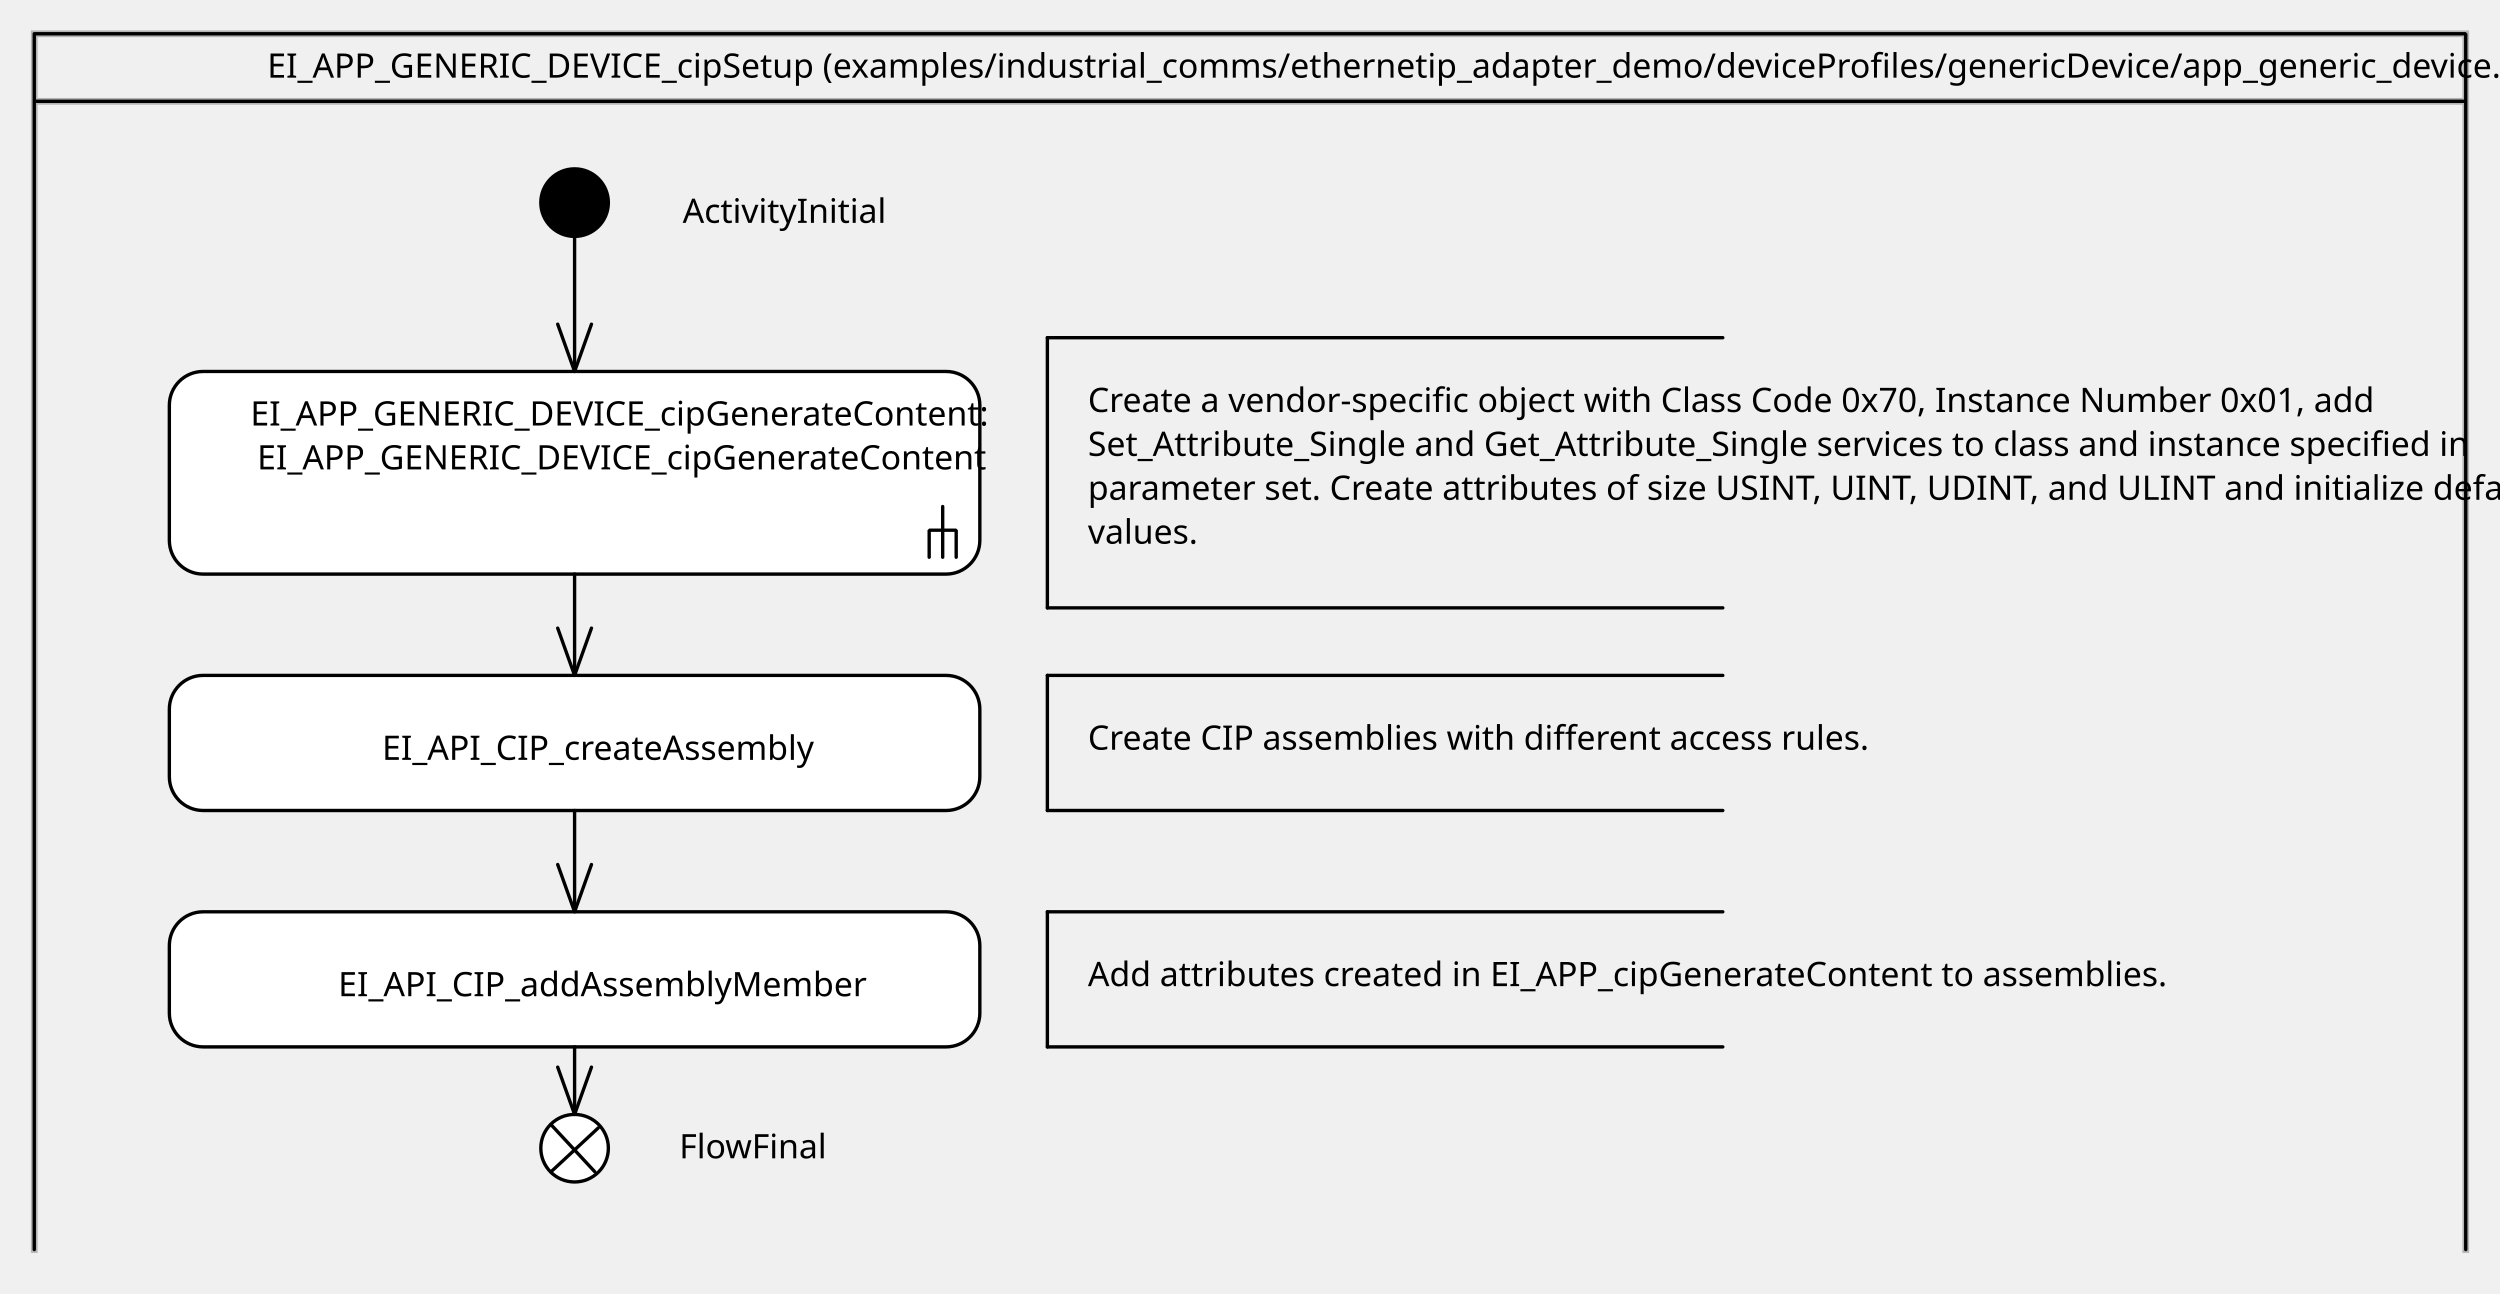
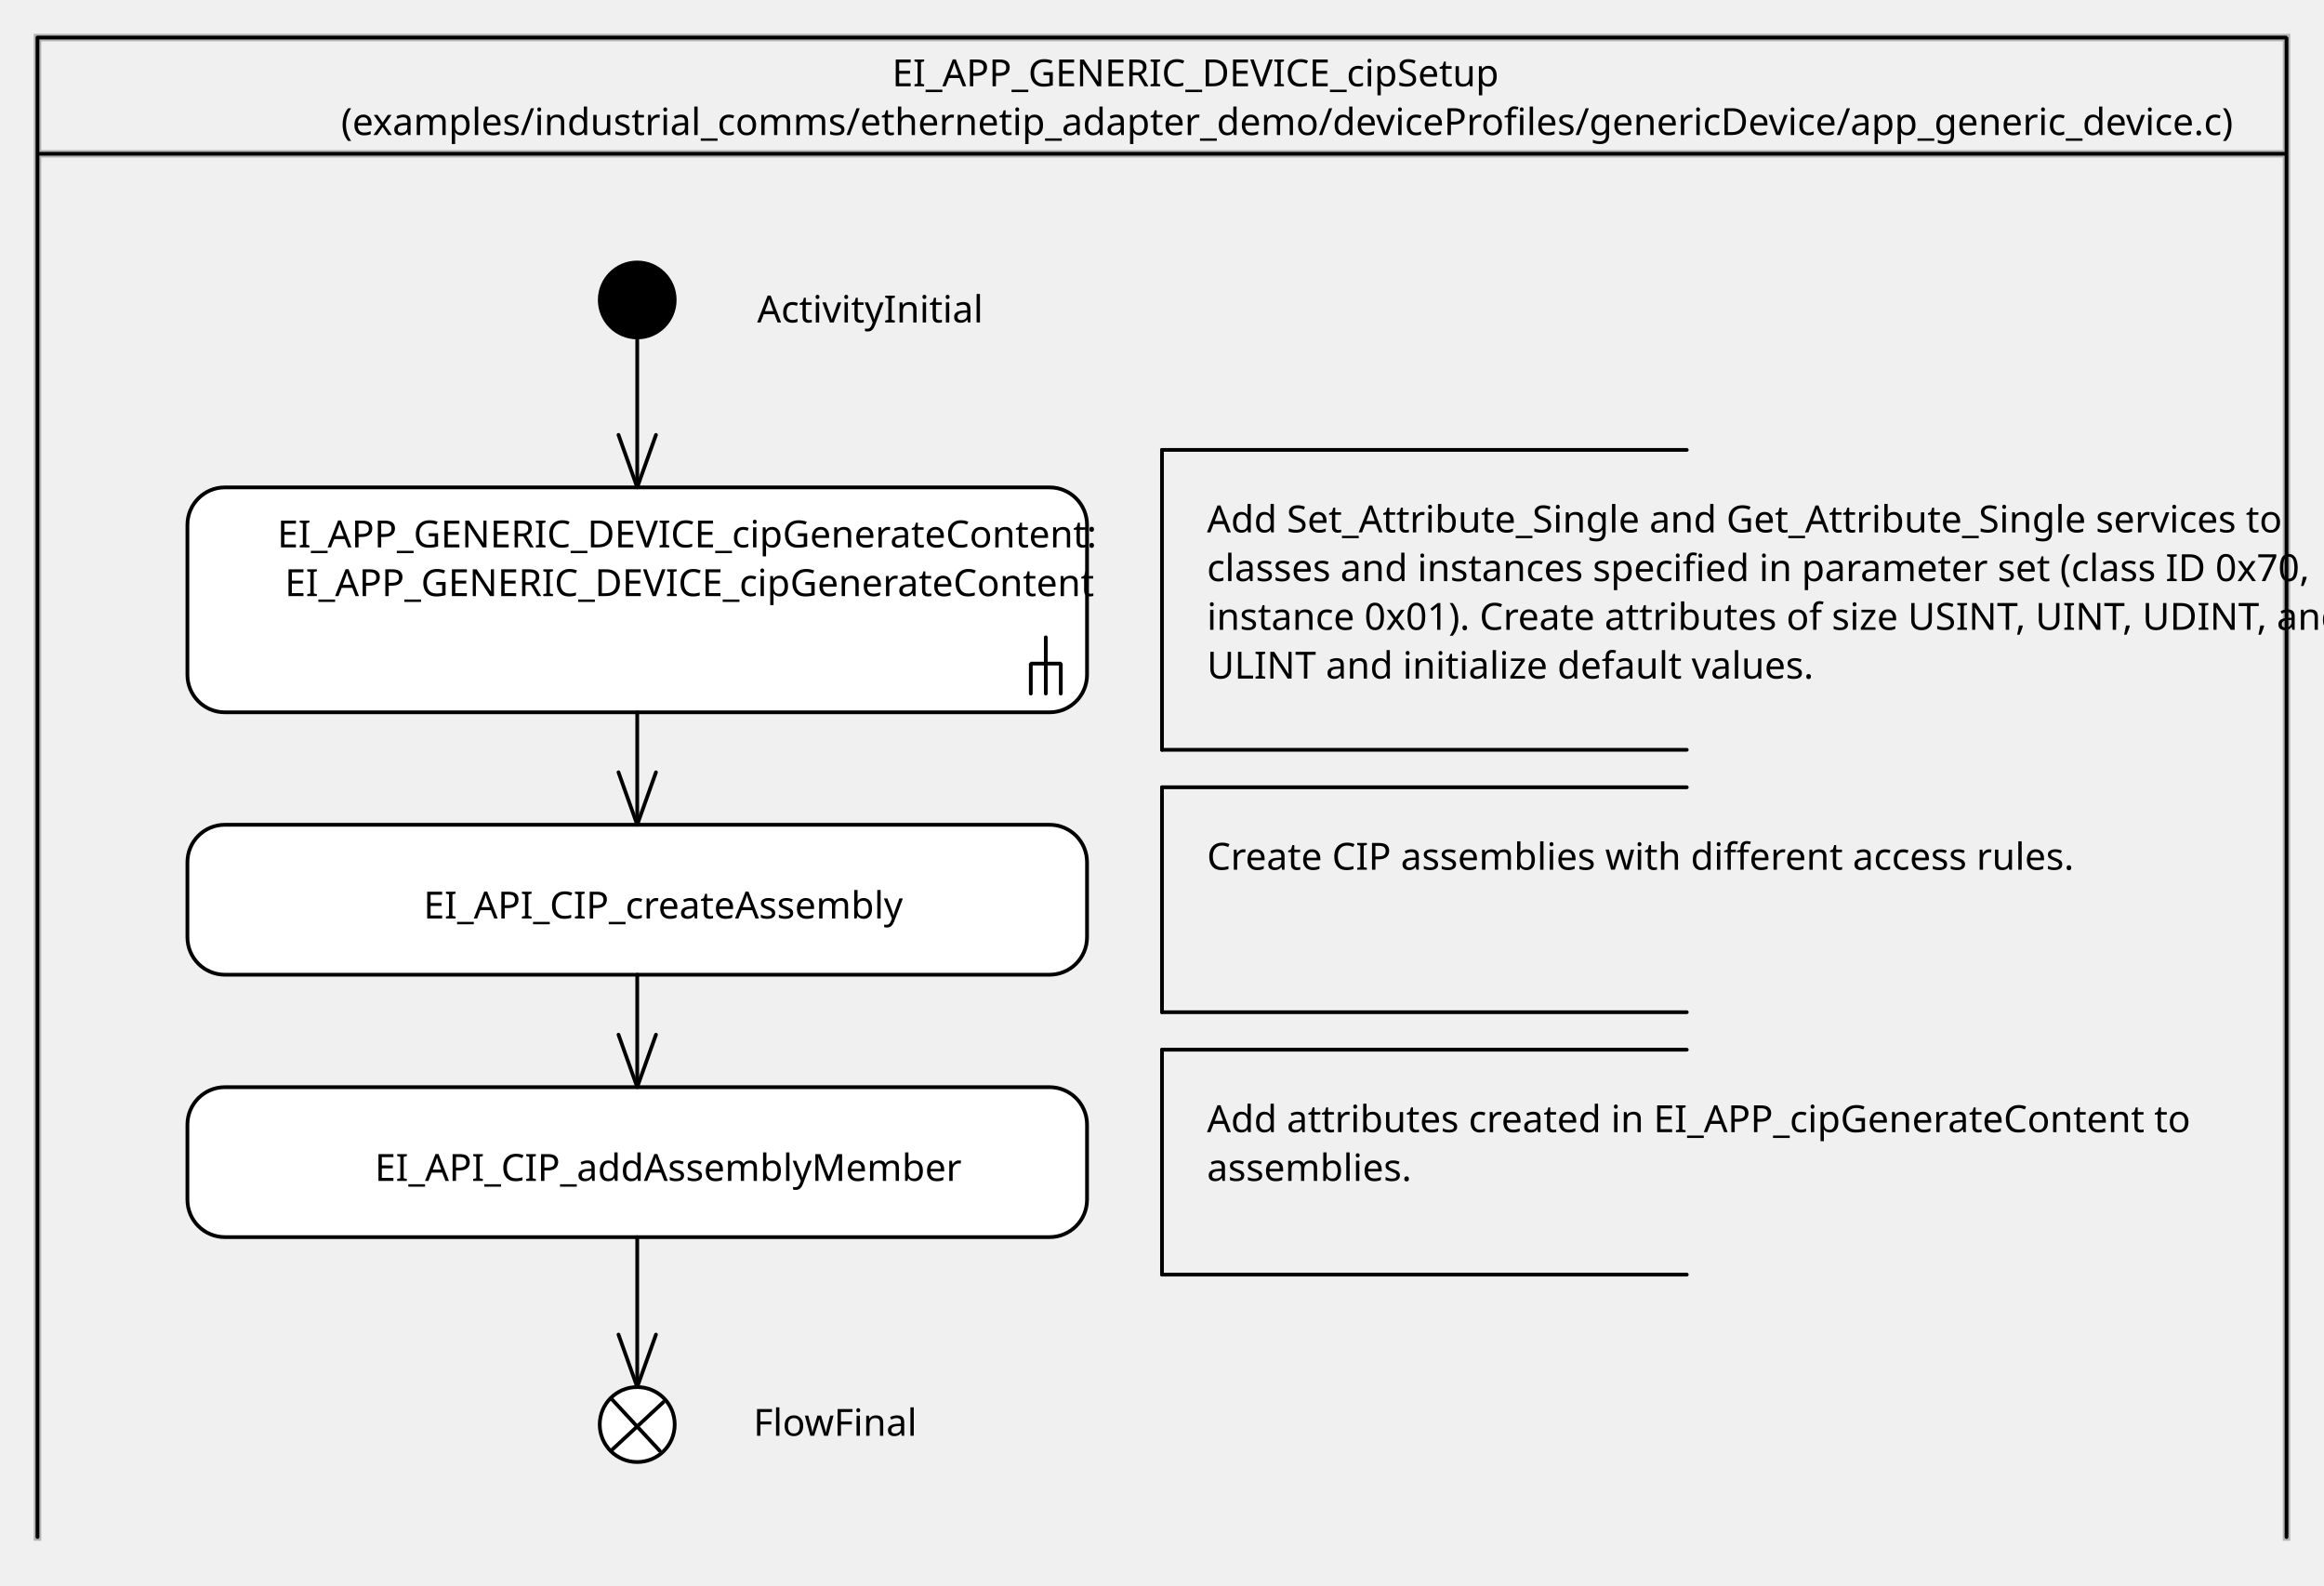
- <svg xmlns="http://www.w3.org/2000/svg" width="19.58cm" height="10.13cm" viewBox="0 0 740 383">
+ <svg xmlns="http://www.w3.org/2000/svg" width="16.40cm" height="11.19cm" viewBox="0 0 620 423">
  <g style="stroke-width:2;stroke-linecap:square;stroke-linejoin:miter; fill:#000000;fill-opacity:0.00; stroke:#B4B4B4; stroke-opacity:1.00">
-     <path d="M 10 10 L 10 370 M 730 370 L 730 10 L 10 10 M 10 30 L 730 30" shape-rendering="auto" />
+     <path d="M 10 10 L 10 410 M 610 410 L 610 10 L 10 10 M 10 41 L 610 41" shape-rendering="auto" />
  </g>
  <g style="stroke-width:1;stroke-linecap:round;stroke-linejoin:bevel; fill:#000000;fill-opacity:0.00; stroke:#000000; stroke-opacity:1.00">
-     <path d="M 10 10 L 10 370 M 730 370 L 730 10 L 10 10 M 10 30 L 730 30" shape-rendering="auto" />
+     <path d="M 10 10 L 10 410 M 610 410 L 610 10 L 10 10 M 10 41 L 610 41" shape-rendering="auto" />
  </g>
  <g style="stroke-width:1;stroke-linecap:round;stroke-linejoin:bevel; fill:#000000;fill-opacity:1.00; stroke:#000000; stroke-opacity:0.00">
-     <text x="79.00" y="23.00" textLength="582" style="font-family:Calibri; font-weight:0; font-style:normal; font-size:10px; fill:#000000;fill-opacity:1.00; stroke:#000000; stroke-opacity:0.00 stroke-width:0; white-space: pre;" xml:space="preserve" transform="rotate(-0.00 79.00 23.00)">EI_APP_GENERIC_DEVICE_cipSetup (examples/industrial_comms/ethernetip_adapter_demo/deviceProfiles/genericDevice/app_generic_device.c)</text>
+     <text x="238.00" y="23.00" textLength="143" style="font-family:Calibri; font-weight:0; font-style:normal; font-size:10px; fill:#000000;fill-opacity:1.00; stroke:#000000; stroke-opacity:0.00 stroke-width:0; white-space: pre;" xml:space="preserve" transform="rotate(-0.00 238.00 23.00)">EI_APP_GENERIC_DEVICE_cipSetup</text>
+     <text x="91.00" y="36.00" textLength="437" style="font-family:Calibri; font-weight:0; font-style:normal; font-size:10px; fill:#000000;fill-opacity:1.00; stroke:#000000; stroke-opacity:0.00 stroke-width:0; white-space: pre;" xml:space="preserve" transform="rotate(-0.00 91.00 36.00)">(examples/industrial_comms/ethernetip_adapter_demo/deviceProfiles/genericDevice/app_generic_device.c)</text>
  </g>
  <g style="stroke-width:1;stroke-linecap:round;stroke-linejoin:bevel; fill:#000000;fill-opacity:1.00; stroke:#000000; stroke-opacity:1.00">
-     <ellipse cx="170.00" cy="60.00" rx="10.00" ry="10.00" shape-rendering="auto" />
+     <ellipse cx="170.00" cy="80.00" rx="10.00" ry="10.00" shape-rendering="auto" />
  </g>
  <g style="stroke-width:1;stroke-linecap:round;stroke-linejoin:bevel; fill:#000000;fill-opacity:1.00; stroke:#000000; stroke-opacity:0.00">
-     <text x="202.00" y="66.00" textLength="52" style="font-family:Calibri; font-weight:0; font-style:normal; font-size:10px; fill:#000000;fill-opacity:1.00; stroke:#000000; stroke-opacity:0.00 stroke-width:0; white-space: pre;" xml:space="preserve" transform="rotate(-0.00 202.00 66.00)">ActivityInitial</text>
+     <text x="202.00" y="86.00" textLength="52" style="font-family:Calibri; font-weight:0; font-style:normal; font-size:10px; fill:#000000;fill-opacity:1.00; stroke:#000000; stroke-opacity:0.00 stroke-width:0; white-space: pre;" xml:space="preserve" transform="rotate(-0.00 202.00 86.00)">ActivityInitial</text>
  </g>
  <g style="stroke-width:1;stroke-linecap:round;stroke-linejoin:bevel; fill:#FFFFFF;fill-opacity:1.00; stroke:#000000; stroke-opacity:1.00">
-     <rect x="50" y="110" width="240" height="60" rx="10.00" shape-rendering="auto" />
+     <rect x="50" y="130" width="240" height="60" rx="10.00" shape-rendering="auto" />
  </g>
  <g style="stroke-width:1;stroke-linecap:round;stroke-linejoin:bevel; fill:#000000;fill-opacity:0.00; stroke:#000000; stroke-opacity:1.00">
-     <path d="M 279 150 L 279 165 M 283 165 L 283 157 L 275 157 L 275 165" shape-rendering="auto" />
+     <path d="M 279 170 L 279 185 M 283 185 L 283 177 L 275 177 L 275 185" shape-rendering="auto" />
  </g>
  <g style="stroke-width:1;stroke-linecap:round;stroke-linejoin:bevel; fill:#000000;fill-opacity:1.00; stroke:#000000; stroke-opacity:0.00">
-     <text x="74.00" y="126.00" textLength="191" style="font-family:Calibri; font-weight:0; font-style:normal; font-size:10px; fill:#000000;fill-opacity:1.00; stroke:#000000; stroke-opacity:0.00 stroke-width:0; white-space: pre;" xml:space="preserve" transform="rotate(-0.00 74.00 126.00)">EI_APP_GENERIC_DEVICE_cipGenerateContent:</text>
-     <text x="76.00" y="139.00" textLength="188" style="font-family:Calibri; font-weight:0; font-style:normal; font-size:10px; fill:#000000;fill-opacity:1.00; stroke:#000000; stroke-opacity:0.00 stroke-width:0; white-space: pre;" xml:space="preserve" transform="rotate(-0.00 76.00 139.00)">EI_APP_GENERIC_DEVICE_cipGenerateContent</text>
+     <text x="74.00" y="146.00" textLength="191" style="font-family:Calibri; font-weight:0; font-style:normal; font-size:10px; fill:#000000;fill-opacity:1.00; stroke:#000000; stroke-opacity:0.00 stroke-width:0; white-space: pre;" xml:space="preserve" transform="rotate(-0.00 74.00 146.00)">EI_APP_GENERIC_DEVICE_cipGenerateContent:</text>
+     <text x="76.00" y="159.00" textLength="188" style="font-family:Calibri; font-weight:0; font-style:normal; font-size:10px; fill:#000000;fill-opacity:1.00; stroke:#000000; stroke-opacity:0.00 stroke-width:0; white-space: pre;" xml:space="preserve" transform="rotate(-0.00 76.00 159.00)">EI_APP_GENERIC_DEVICE_cipGenerateContent</text>
  </g>
  <g style="stroke-width:1;stroke-linecap:round;stroke-linejoin:bevel; fill:#FFFFFF;fill-opacity:1.00; stroke:#000000; stroke-opacity:1.00">
-     <rect x="50" y="200" width="240" height="40" rx="10.00" shape-rendering="auto" />
+     <rect x="50" y="220" width="240" height="40" rx="10.00" shape-rendering="auto" />
  </g>
  <g style="stroke-width:1;stroke-linecap:round;stroke-linejoin:bevel; fill:#000000;fill-opacity:1.00; stroke:#000000; stroke-opacity:0.00">
-     <text x="113.00" y="225.00" textLength="114" style="font-family:Calibri; font-weight:0; font-style:normal; font-size:10px; fill:#000000;fill-opacity:1.00; stroke:#000000; stroke-opacity:0.00 stroke-width:0; white-space: pre;" xml:space="preserve" transform="rotate(-0.00 113.00 225.00)">EI_API_CIP_createAssembly</text>
+     <text x="113.00" y="245.00" textLength="114" style="font-family:Calibri; font-weight:0; font-style:normal; font-size:10px; fill:#000000;fill-opacity:1.00; stroke:#000000; stroke-opacity:0.00 stroke-width:0; white-space: pre;" xml:space="preserve" transform="rotate(-0.00 113.00 245.00)">EI_API_CIP_createAssembly</text>
  </g>
  <g style="stroke-width:1;stroke-linecap:round;stroke-linejoin:bevel; fill:#000000;fill-opacity:0.00; stroke:#000000; stroke-opacity:1.00">
-     <path d="M 510 100 L 310 100" shape-rendering="auto" />
-     <path d="M 310 100 L 310 180" shape-rendering="auto" />
-     <path d="M 310 180 L 510 180" shape-rendering="auto" />
+     <path d="M 450 120 L 310 120" shape-rendering="auto" />
+     <path d="M 310 120 L 310 200" shape-rendering="auto" />
+     <path d="M 310 200 L 450 200" shape-rendering="auto" />
  </g>
  <g style="stroke-width:1;stroke-linecap:round;stroke-linejoin:bevel; fill:#000000;fill-opacity:1.00; stroke:#000000; stroke-opacity:0.00">
-     <text x="322.00" y="122.00" textLength="319" style="font-family:Calibri; font-weight:0; font-style:normal; font-size:10px; fill:#000000;fill-opacity:1.00; stroke:#000000; stroke-opacity:0.00 stroke-width:0; white-space: pre;" xml:space="preserve" transform="rotate(-0.00 322.00 122.00)">Create a vendor-specific object with Class Code 0x70, Instance Number 0x01, add</text>
-     <text x="322.00" y="135.00" textLength="347" style="font-family:Calibri; font-weight:0; font-style:normal; font-size:10px; fill:#000000;fill-opacity:1.00; stroke:#000000; stroke-opacity:0.00 stroke-width:0; white-space: pre;" xml:space="preserve" transform="rotate(-0.00 322.00 135.00)">Set_Attribute_Single and Get_Attribute_Single services to class and instance specified in</text>
-     <text x="322.00" y="148.00" textLength="364" style="font-family:Calibri; font-weight:0; font-style:normal; font-size:10px; fill:#000000;fill-opacity:1.00; stroke:#000000; stroke-opacity:0.00 stroke-width:0; white-space: pre;" xml:space="preserve" transform="rotate(-0.00 322.00 148.00)">parameter set. Create attributes of size USINT, UINT, UDINT, and ULINT and initialize default</text>
-     <text x="322.00" y="161.00" textLength="29" style="font-family:Calibri; font-weight:0; font-style:normal; font-size:10px; fill:#000000;fill-opacity:1.00; stroke:#000000; stroke-opacity:0.00 stroke-width:0; white-space: pre;" xml:space="preserve" transform="rotate(-0.00 322.00 161.00)">values.</text>
+     <text x="322.00" y="142.00" textLength="246" style="font-family:Calibri; font-weight:0; font-style:normal; font-size:10px; fill:#000000;fill-opacity:1.00; stroke:#000000; stroke-opacity:0.00 stroke-width:0; white-space: pre;" xml:space="preserve" transform="rotate(-0.00 322.00 142.00)">Add Set_Attribute_Single and Get_Attribute_Single services to</text>
+     <text x="322.00" y="155.00" textLength="247" style="font-family:Calibri; font-weight:0; font-style:normal; font-size:10px; fill:#000000;fill-opacity:1.00; stroke:#000000; stroke-opacity:0.00 stroke-width:0; white-space: pre;" xml:space="preserve" transform="rotate(-0.00 322.00 155.00)">classes and instances specified in parameter set (class ID 0x70,</text>
+     <text x="322.00" y="168.00" textLength="258" style="font-family:Calibri; font-weight:0; font-style:normal; font-size:10px; fill:#000000;fill-opacity:1.00; stroke:#000000; stroke-opacity:0.00 stroke-width:0; white-space: pre;" xml:space="preserve" transform="rotate(-0.00 322.00 168.00)">instance 0x01). Create attributes of size USINT, UINT, UDINT, and</text>
+     <text x="322.00" y="181.00" textLength="136" style="font-family:Calibri; font-weight:0; font-style:normal; font-size:10px; fill:#000000;fill-opacity:1.00; stroke:#000000; stroke-opacity:0.00 stroke-width:0; white-space: pre;" xml:space="preserve" transform="rotate(-0.00 322.00 181.00)">ULINT and initialize default values.</text>
  </g>
  <g style="stroke-width:1;stroke-linecap:round;stroke-linejoin:bevel; fill:#000000;fill-opacity:0.00; stroke:#000000; stroke-opacity:1.00">
-     <path d="M 510 200 L 310 200" shape-rendering="auto" />
-     <path d="M 310 200 L 310 240" shape-rendering="auto" />
-     <path d="M 310 240 L 510 240" shape-rendering="auto" />
+     <path d="M 450 210 L 310 210" shape-rendering="auto" />
+     <path d="M 310 210 L 310 270" shape-rendering="auto" />
+     <path d="M 310 270 L 450 270" shape-rendering="auto" />
  </g>
  <g style="stroke-width:1;stroke-linecap:round;stroke-linejoin:bevel; fill:#000000;fill-opacity:1.00; stroke:#000000; stroke-opacity:0.00">
-     <text x="322.00" y="222.00" textLength="194" style="font-family:Calibri; font-weight:0; font-style:normal; font-size:10px; fill:#000000;fill-opacity:1.00; stroke:#000000; stroke-opacity:0.00 stroke-width:0; white-space: pre;" xml:space="preserve" transform="rotate(-0.00 322.00 222.00)">Create CIP assemblies with different access rules.</text>
+     <text x="322.00" y="232.00" textLength="194" style="font-family:Calibri; font-weight:0; font-style:normal; font-size:10px; fill:#000000;fill-opacity:1.00; stroke:#000000; stroke-opacity:0.00 stroke-width:0; white-space: pre;" xml:space="preserve" transform="rotate(-0.00 322.00 232.00)">Create CIP assemblies with different access rules.</text>
  </g>
  <g style="stroke-width:1;stroke-linecap:round;stroke-linejoin:bevel; fill:#FFFFFF;fill-opacity:1.00; stroke:#000000; stroke-opacity:1.00">
-     <rect x="50" y="270" width="240" height="40" rx="10.00" shape-rendering="auto" />
+     <rect x="50" y="290" width="240" height="40" rx="10.00" shape-rendering="auto" />
  </g>
  <g style="stroke-width:1;stroke-linecap:round;stroke-linejoin:bevel; fill:#000000;fill-opacity:1.00; stroke:#000000; stroke-opacity:0.00">
-     <text x="100.00" y="295.00" textLength="139" style="font-family:Calibri; font-weight:0; font-style:normal; font-size:10px; fill:#000000;fill-opacity:1.00; stroke:#000000; stroke-opacity:0.00 stroke-width:0; white-space: pre;" xml:space="preserve" transform="rotate(-0.00 100.00 295.00)">EI_API_CIP_addAssemblyMember</text>
+     <text x="100.00" y="315.00" textLength="139" style="font-family:Calibri; font-weight:0; font-style:normal; font-size:10px; fill:#000000;fill-opacity:1.00; stroke:#000000; stroke-opacity:0.00 stroke-width:0; white-space: pre;" xml:space="preserve" transform="rotate(-0.00 100.00 315.00)">EI_API_CIP_addAssemblyMember</text>
  </g>
  <g style="stroke-width:1;stroke-linecap:round;stroke-linejoin:bevel; fill:#000000;fill-opacity:0.00; stroke:#000000; stroke-opacity:1.00">
-     <path d="M 510 270 L 310 270" shape-rendering="auto" />
-     <path d="M 310 270 L 310 310" shape-rendering="auto" />
-     <path d="M 310 310 L 510 310" shape-rendering="auto" />
+     <path d="M 450 280 L 310 280" shape-rendering="auto" />
+     <path d="M 310 280 L 310 340" shape-rendering="auto" />
+     <path d="M 310 340 L 450 340" shape-rendering="auto" />
  </g>
  <g style="stroke-width:1;stroke-linecap:round;stroke-linejoin:bevel; fill:#000000;fill-opacity:1.00; stroke:#000000; stroke-opacity:0.00">
-     <text x="322.00" y="292.00" textLength="271" style="font-family:Calibri; font-weight:0; font-style:normal; font-size:10px; fill:#000000;fill-opacity:1.00; stroke:#000000; stroke-opacity:0.00 stroke-width:0; white-space: pre;" xml:space="preserve" transform="rotate(-0.00 322.00 292.00)">Add attributes created in EI_APP_cipGenerateContent to assemblies.</text>
+     <text x="322.00" y="302.00" textLength="222" style="font-family:Calibri; font-weight:0; font-style:normal; font-size:10px; fill:#000000;fill-opacity:1.00; stroke:#000000; stroke-opacity:0.00 stroke-width:0; white-space: pre;" xml:space="preserve" transform="rotate(-0.00 322.00 302.00)">Add attributes created in EI_APP_cipGenerateContent to</text>
+     <text x="322.00" y="315.00" textLength="47" style="font-family:Calibri; font-weight:0; font-style:normal; font-size:10px; fill:#000000;fill-opacity:1.00; stroke:#000000; stroke-opacity:0.00 stroke-width:0; white-space: pre;" xml:space="preserve" transform="rotate(-0.00 322.00 315.00)">assemblies.</text>
  </g>
  <g style="stroke-width:1;stroke-linecap:round;stroke-linejoin:bevel; fill:#FFFFFF;fill-opacity:1.00; stroke:#000000; stroke-opacity:1.00">
-     <ellipse cx="170.00" cy="340.00" rx="10.00" ry="10.00" shape-rendering="auto" />
+     <ellipse cx="170.00" cy="380.00" rx="10.00" ry="10.00" shape-rendering="auto" />
  </g>
  <g style="stroke-width:1;stroke-linecap:round;stroke-linejoin:bevel; fill:#000000;fill-opacity:0.00; stroke:#000000; stroke-opacity:1.00">
-     <path d="M 163 347 L 177 334" shape-rendering="auto" />
-     <path d="M 163 333 L 176 347" shape-rendering="auto" />
+     <path d="M 163 387 L 177 374" shape-rendering="auto" />
+     <path d="M 163 373 L 176 387" shape-rendering="auto" />
  </g>
  <g style="stroke-width:1;stroke-linecap:round;stroke-linejoin:bevel; fill:#000000;fill-opacity:1.00; stroke:#000000; stroke-opacity:0.00">
-     <text x="201.00" y="343.00" textLength="38" style="font-family:Calibri; font-weight:0; font-style:normal; font-size:10px; fill:#000000;fill-opacity:1.00; stroke:#000000; stroke-opacity:0.00 stroke-width:0; white-space: pre;" xml:space="preserve" transform="rotate(-0.00 201.00 343.00)">FlowFinal</text>
+     <text x="201.00" y="383.00" textLength="38" style="font-family:Calibri; font-weight:0; font-style:normal; font-size:10px; fill:#000000;fill-opacity:1.00; stroke:#000000; stroke-opacity:0.00 stroke-width:0; white-space: pre;" xml:space="preserve" transform="rotate(-0.00 201.00 383.00)">FlowFinal</text>
  </g>
  <g style="stroke-width:1;stroke-linecap:round;stroke-linejoin:bevel; fill:#000000;fill-opacity:0.00; stroke:#000000; stroke-opacity:1.00">
-     <path d="M 170 170 L 170 200" shape-rendering="auto" />
-     <path d="M 165 186 L 170 200 L 175 186" shape-rendering="auto" />
-     <path d="M 170 70 L 170 110" shape-rendering="auto" />
-     <path d="M 165 96 L 170 110 L 175 96" shape-rendering="auto" />
-     <path d="M 170 240 L 170 270" shape-rendering="auto" />
-     <path d="M 165 256 L 170 270 L 175 256" shape-rendering="auto" />
-     <path d="M 170 310 L 170 330" shape-rendering="auto" />
-     <path d="M 165 316 L 170 330 L 175 316" shape-rendering="auto" />
+     <path d="M 170 330 L 170 370" shape-rendering="auto" />
+     <path d="M 165 356 L 170 370 L 175 356" shape-rendering="auto" />
+     <path d="M 170 90 L 170 130" shape-rendering="auto" />
+     <path d="M 165 116 L 170 130 L 175 116" shape-rendering="auto" />
+     <path d="M 170 190 L 170 220" shape-rendering="auto" />
+     <path d="M 165 206 L 170 220 L 175 206" shape-rendering="auto" />
+     <path d="M 170 260 L 170 290" shape-rendering="auto" />
+     <path d="M 165 276 L 170 290 L 175 276" shape-rendering="auto" />
  </g>
</svg>
